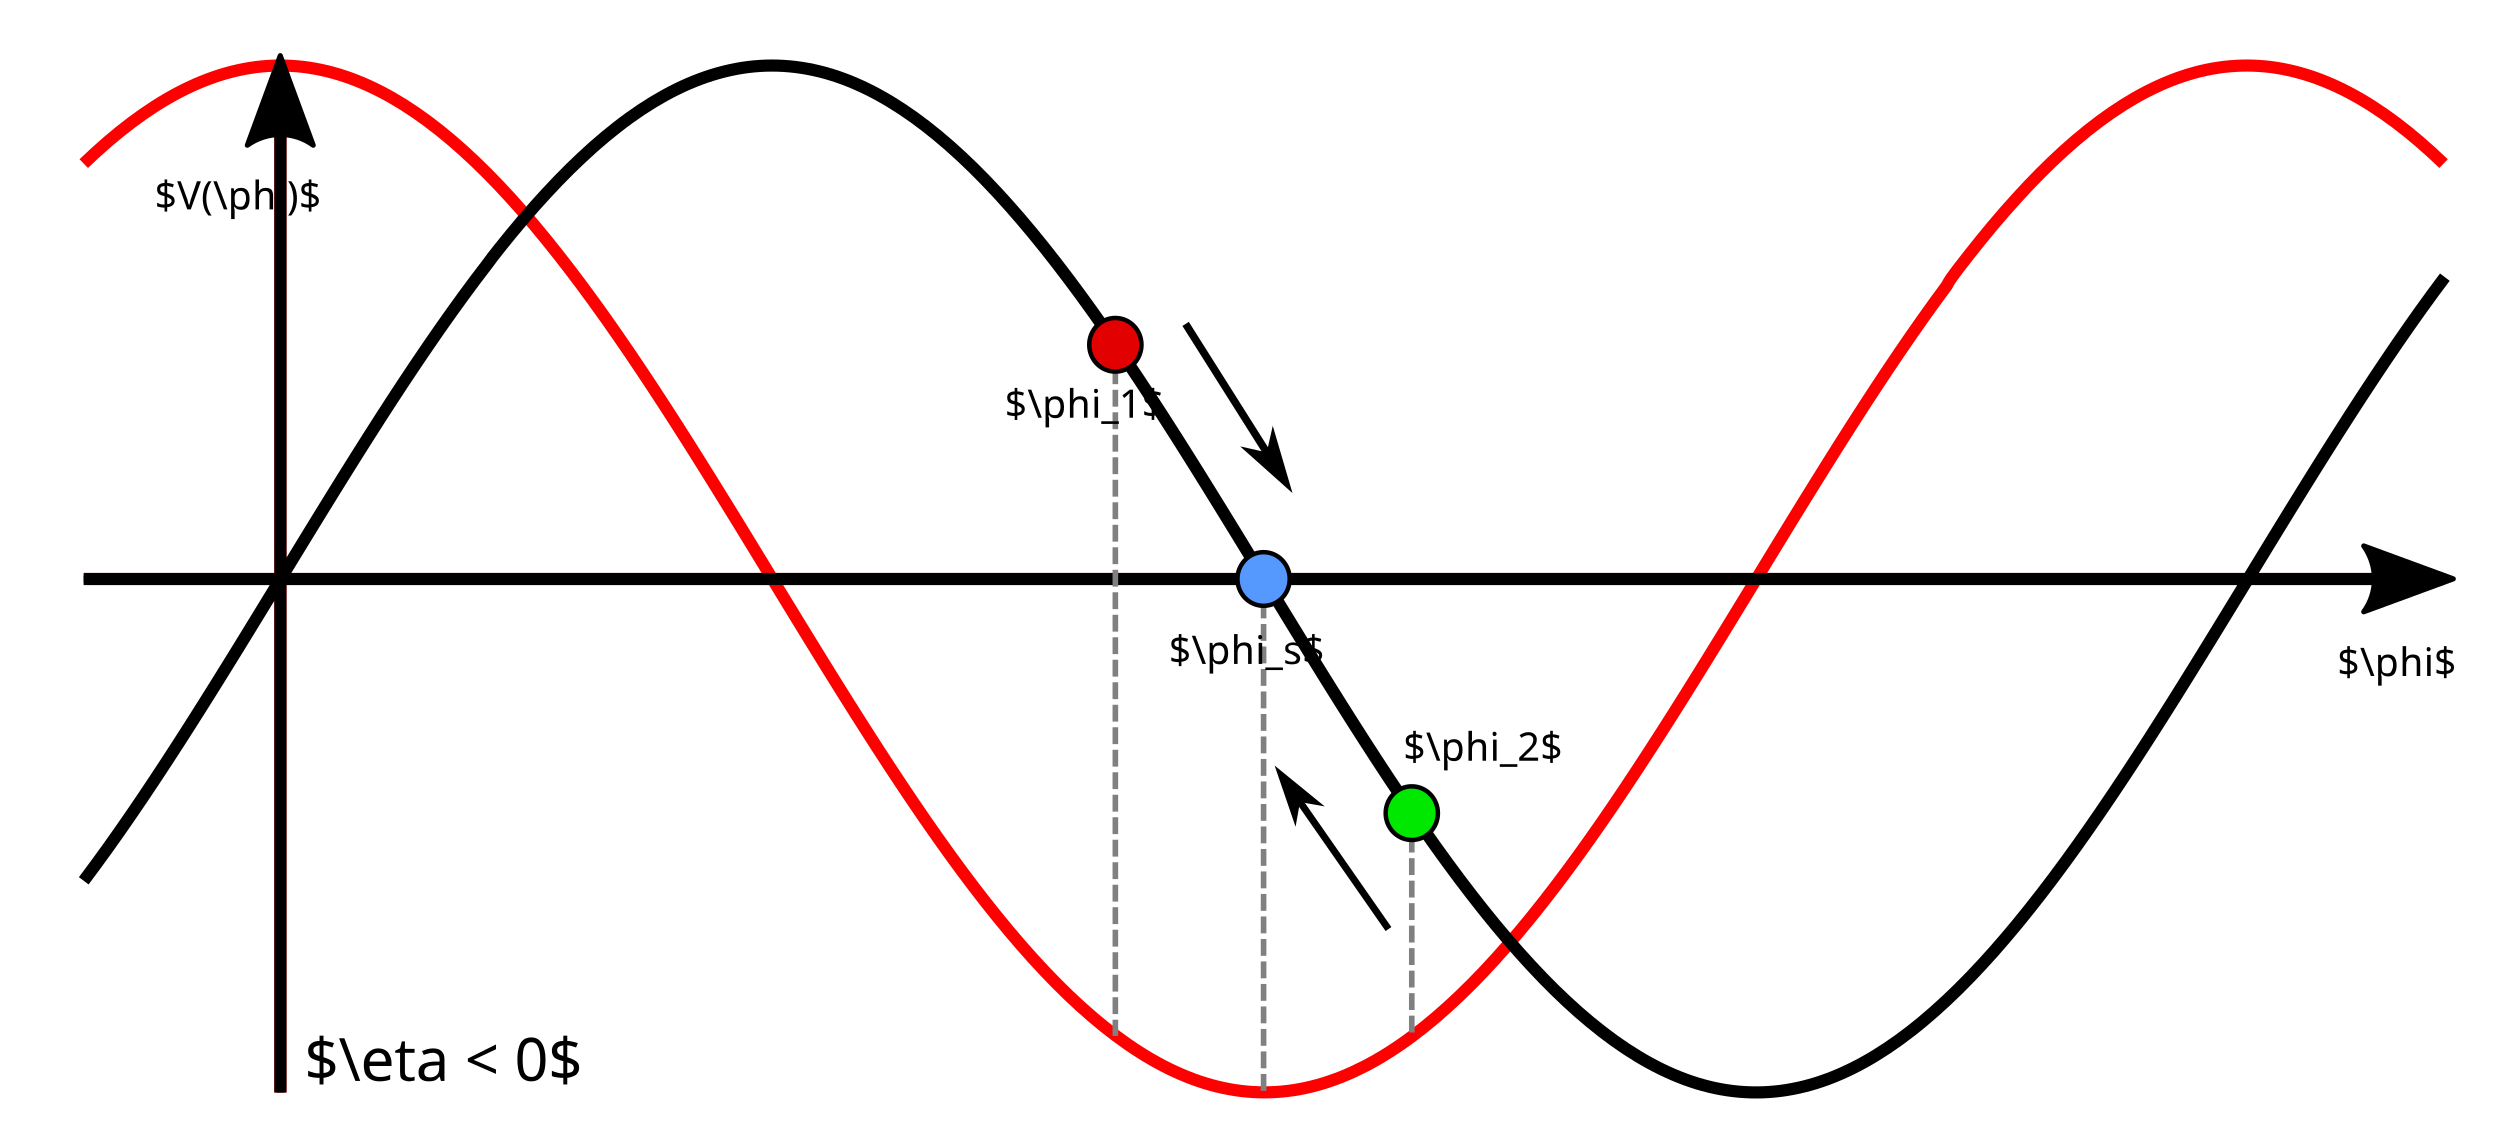
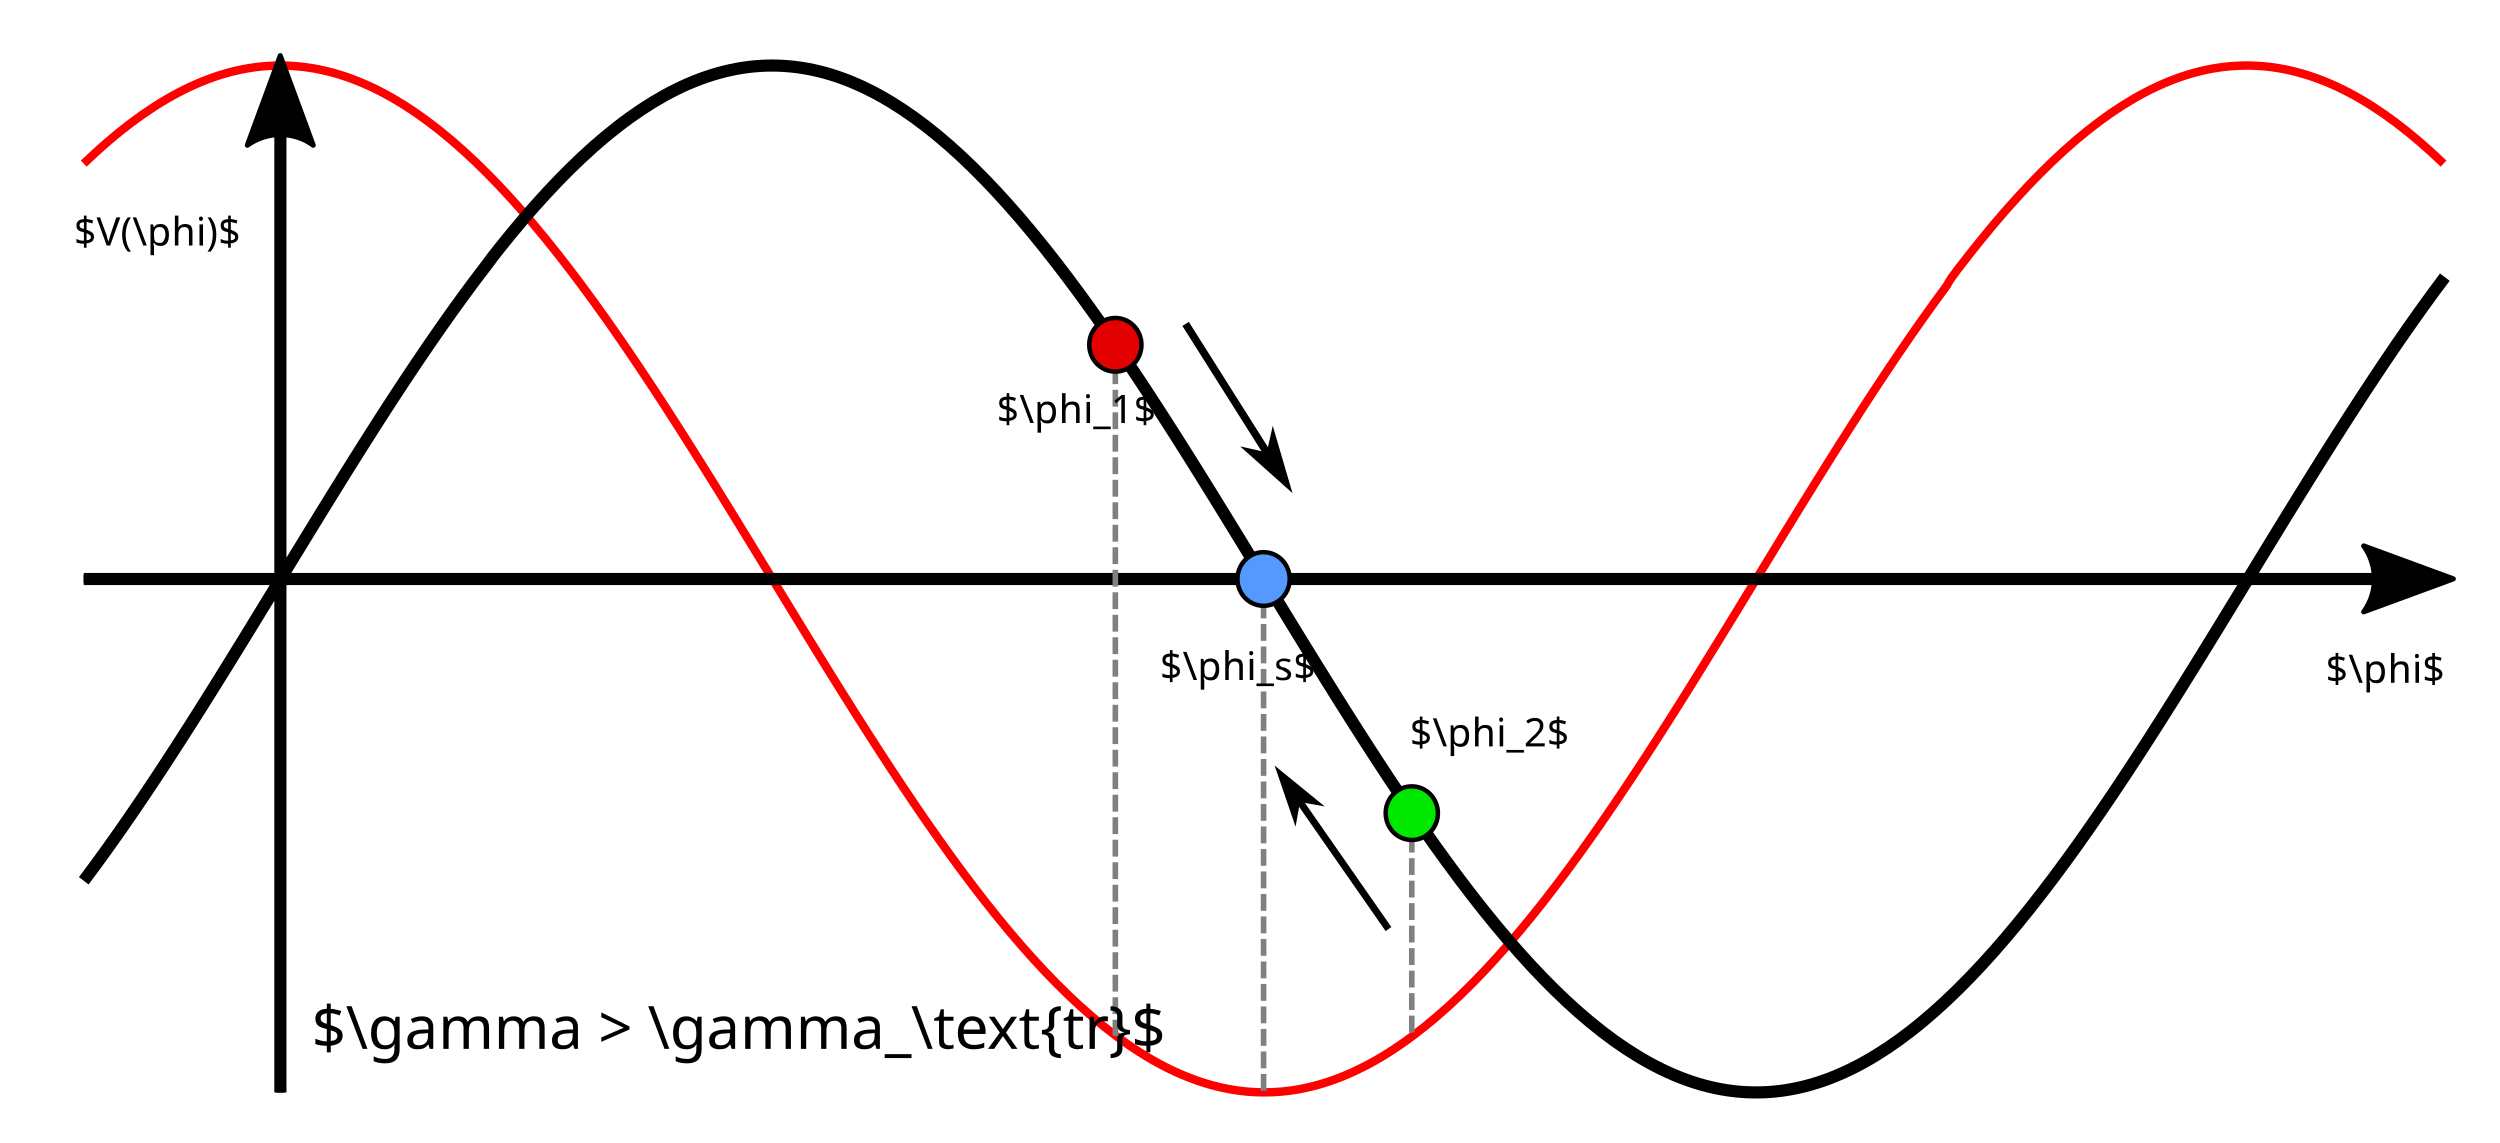
<svg xmlns="http://www.w3.org/2000/svg" id="svg5" version="1.1" viewBox="0 0 88.9 40.64" height="1.6in" width="3.5in">
  <defs id="defs2">
    <marker style="overflow:visible" id="Arrow1Mend" refX="0" refY="0" orient="auto">
      <path transform="matrix(-0.4,0,0,-0.4,-4,0)" style="fill:context-stroke;fill-rule:evenodd;stroke:context-stroke;stroke-width:1pt" d="M 0,0 5,-5 -12.5,0 5,5 Z" id="path4127" />
    </marker>
    <marker style="overflow:visible" id="Arrow2Lend" refX="0" refY="0" orient="auto">
      <path transform="matrix(-1.1,0,0,-1.1,-1.1,0)" d="M 8.719,4.034 -2.207,0.016 8.719,-4.002 c -1.745,2.372 -1.735,5.617 -6e-7,8.035 z" style="fill:context-stroke;fill-rule:evenodd;stroke:context-stroke;stroke-width:0.625;stroke-linejoin:round" id="path4139" />
    </marker>
    <marker style="overflow:visible" id="Arrow1Mend-1" refX="0" refY="0" orient="auto">
      <path transform="matrix(-0.4,0,0,-0.4,-4,0)" style="fill:context-stroke;fill-rule:evenodd;stroke:context-stroke;stroke-width:1pt" d="M 0,0 5,-5 -12.5,0 5,5 Z" id="path4127-8" />
    </marker>
    <marker style="overflow:visible" id="marker1119" refX="0" refY="0" orient="auto">
      <path transform="matrix(-0.4,0,0,-0.4,-4,0)" style="fill:context-stroke;fill-rule:evenodd;stroke:context-stroke;stroke-width:1pt" d="M 0,0 5,-5 -12.5,0 5,5 Z" id="path1117" />
    </marker>
    <marker style="overflow:visible" id="Arrow1Mend-1-6" refX="0" refY="0" orient="auto">
      <path transform="matrix(-0.4,0,0,-0.4,-4,0)" style="fill:context-stroke;fill-rule:evenodd;stroke:context-stroke;stroke-width:1pt" d="M 0,0 5,-5 -12.5,0 5,5 Z" id="path4127-8-7" />
    </marker>
    <marker style="overflow:visible" id="marker53211" refX="0" refY="0" orient="auto">
      <path transform="matrix(-0.4,0,0,-0.4,-4,0)" style="fill:context-stroke;fill-rule:evenodd;stroke:context-stroke;stroke-width:1pt" d="M 0,0 5,-5 -12.5,0 5,5 Z" id="path53209" />
    </marker>
  </defs>
  <g id="layer1" style="display:inline">
-     <path style="fill:none;fill-opacity:1;stroke:#ff0000;stroke-width:0.432;stroke-opacity:1" d="m 2.978,20.589 h 83.909 M 9.971,38.847 V 2.331 M 2.978,5.818 C 3.119,5.682 3.259,5.55 3.4,5.422 3.54,5.293 3.681,5.169 3.821,5.048 3.962,4.927 4.103,4.809 4.243,4.696 4.384,4.582 4.524,4.473 4.665,4.367 4.805,4.261 4.946,4.159 5.086,4.061 5.227,3.963 5.368,3.869 5.508,3.779 5.649,3.689 5.789,3.603 5.93,3.521 6.07,3.439 6.211,3.361 6.351,3.288 6.492,3.214 6.633,3.144 6.773,3.079 6.914,3.014 7.054,2.953 7.195,2.896 7.335,2.839 7.476,2.786 7.616,2.738 7.757,2.689 7.897,2.645 8.038,2.605 8.179,2.565 8.319,2.53 8.46,2.499 8.6,2.467 8.741,2.441 8.881,2.418 9.022,2.395 9.162,2.377 9.303,2.363 9.444,2.35 9.584,2.34 9.725,2.335 9.865,2.33 10.006,2.329 10.146,2.333 c 0.141,0.004 0.281,0.012 0.422,0.024 0.141,0.012 0.281,0.029 0.422,0.05 0.141,0.021 0.281,0.047 0.422,0.076 0.141,0.03 0.281,0.064 0.422,0.102 0.141,0.038 0.281,0.081 0.422,0.128 0.141,0.047 0.281,0.098 0.422,0.154 0.141,0.056 0.281,0.115 0.422,0.179 0.141,0.064 0.281,0.132 0.422,0.204 0.141,0.072 0.281,0.149 0.422,0.229 0.141,0.081 0.281,0.165 0.422,0.254 0.141,0.089 0.281,0.181 0.422,0.278 0.141,0.097 0.281,0.197 0.422,0.302 0.141,0.105 0.281,0.213 0.422,0.325 0.141,0.112 0.281,0.228 0.422,0.348 0.141,0.12 0.281,0.243 0.422,0.37 0.141,0.127 0.281,0.258 0.422,0.392 0.141,0.134 0.281,0.272 0.422,0.414 0.141,0.141 0.281,0.286 0.422,0.434 0.141,0.148 0.281,0.3 0.422,0.454 0.141,0.155 0.281,0.313 0.422,0.474 0.141,0.161 0.281,0.325 0.422,0.493 0.141,0.167 0.281,0.338 0.422,0.511 0.141,0.173 0.281,0.349 0.422,0.528 0.141,0.179 0.281,0.36 0.422,0.544 0.141,0.184 0.281,0.371 0.422,0.56 0.141,0.189 0.281,0.381 0.422,0.575 0.141,0.194 0.281,0.391 0.422,0.589 0.141,0.199 0.281,0.4 0.422,0.603 0.141,0.203 0.281,0.408 0.422,0.615 0.141,0.207 0.281,0.416 0.422,0.627 0.141,0.211 0.281,0.423 0.422,0.637 0.141,0.214 0.281,0.43 0.422,0.647 0.141,0.217 0.281,0.436 0.422,0.656 0.141,0.22 0.281,0.441 0.422,0.664 0.141,0.223 0.281,0.446 0.422,0.671 0.141,0.225 0.281,0.45 0.422,0.677 0.141,0.226 0.281,0.454 0.422,0.681 0.141,0.228 0.281,0.457 0.422,0.685 0.141,0.229 0.281,0.459 0.422,0.689 0.141,0.23 0.281,0.46 0.422,0.691 0.141,0.23 0.281,0.461 0.422,0.692 0.141,0.231 0.281,0.461 0.422,0.692 0.141,0.231 0.281,0.461 0.422,0.691 0.141,0.23 0.281,0.46 0.422,0.689 0.141,0.229 0.281,0.458 0.422,0.686 0.141,0.228 0.281,0.455 0.422,0.682 0.141,0.227 0.281,0.452 0.422,0.677 0.141,0.225 0.281,0.449 0.422,0.671 0.141,0.223 0.281,0.444 0.422,0.664 0.141,0.22 0.281,0.439 0.422,0.656 0.141,0.217 0.281,0.433 0.422,0.648 0.141,0.214 0.281,0.427 0.422,0.638 0.141,0.211 0.281,0.42 0.422,0.628 0.141,0.207 0.281,0.413 0.422,0.616 0.141,0.203 0.281,0.405 0.422,0.604 0.141,0.199 0.281,0.396 0.422,0.591 0.141,0.195 0.281,0.387 0.422,0.577 0.141,0.19 0.281,0.377 0.422,0.561 0.141,0.185 0.281,0.367 0.422,0.546 0.141,0.179 0.281,0.356 0.422,0.529 0.141,0.174 0.281,0.344 0.422,0.512 0.141,0.168 0.281,0.333 0.422,0.494 0.141,0.162 0.281,0.32 0.422,0.475 0.141,0.155 0.281,0.307 0.422,0.456 0.141,0.149 0.281,0.294 0.422,0.436 0.141,0.142 0.281,0.281 0.422,0.415 0.141,0.135 0.281,0.266 0.422,0.394 0.141,0.128 0.281,0.252 0.422,0.372 0.141,0.12 0.281,0.237 0.422,0.35 0.141,0.113 0.281,0.222 0.422,0.327 0.141,0.105 0.281,0.206 0.422,0.304 0.141,0.097 0.281,0.191 0.422,0.28 0.141,0.089 0.281,0.175 0.422,0.256 0.141,0.081 0.281,0.158 0.422,0.231 0.141,0.073 0.281,0.142 0.422,0.206 0.141,0.065 0.281,0.125 0.422,0.181 0.141,0.056 0.281,0.108 0.422,0.156 0.141,0.048 0.281,0.091 0.422,0.13 0.141,0.039 0.281,0.074 0.422,0.104 0.141,0.03 0.281,0.057 0.422,0.079 0.141,0.022 0.281,0.039 0.422,0.052 0.141,0.013 0.281,0.022 0.422,0.026 0.141,0.004 0.281,0.004 0.422,0 0.141,-0.004 0.281,-0.013 0.422,-0.026 0.141,-0.013 0.281,-0.03 0.422,-0.052 0.141,-0.022 0.281,-0.048 0.422,-0.079 0.141,-0.03 0.281,-0.065 0.422,-0.104 0.141,-0.039 0.281,-0.083 0.422,-0.13 0.141,-0.048 0.281,-0.1 0.422,-0.156 0.141,-0.056 0.281,-0.117 0.422,-0.181 0.141,-0.065 0.281,-0.134 0.422,-0.206 0.141,-0.073 0.281,-0.15 0.422,-0.231 0.141,-0.081 0.281,-0.167 0.422,-0.256 0.141,-0.089 0.281,-0.183 0.422,-0.28 0.141,-0.097 0.281,-0.199 0.422,-0.304 0.141,-0.105 0.281,-0.214 0.422,-0.327 0.141,-0.113 0.281,-0.23 0.422,-0.35 0.141,-0.12 0.281,-0.244 0.422,-0.372 0.141,-0.128 0.281,-0.259 0.422,-0.394 0.141,-0.135 0.281,-0.273 0.422,-0.415 0.141,-0.142 0.281,-0.287 0.422,-0.436 0.141,-0.149 0.281,-0.301 0.422,-0.456 0.141,-0.155 0.281,-0.314 0.422,-0.475 0.141,-0.162 0.281,-0.326 0.422,-0.494 0.141,-0.168 0.281,-0.339 0.422,-0.512 0.141,-0.174 0.281,-0.35 0.422,-0.529 0.141,-0.179 0.281,-0.361 0.422,-0.546 0.141,-0.185 0.281,-0.372 0.422,-0.562 0.141,-0.19 0.281,-0.382 0.422,-0.576 0.141,-0.195 0.281,-0.391 0.422,-0.591 0.141,-0.199 0.281,-0.4 0.422,-0.604 0.141,-0.203 0.281,-0.409 0.422,-0.616 0.141,-0.207 0.281,-0.417 0.422,-0.628 0.141,-0.211 0.281,-0.424 0.422,-0.638 0.141,-0.214 0.281,-0.43 0.422,-0.648 0.141,-0.217 0.281,-0.436 0.422,-0.656 0.141,-0.22 0.281,-0.442 0.422,-0.664 0.141,-0.223 0.281,-0.446 0.422,-0.671 0.141,-0.225 0.281,-0.45 0.422,-0.677 0.141,-0.227 0.281,-0.454 0.422,-0.682 0.141,-0.228 0.281,-0.457 0.422,-0.686 0.141,-0.229 0.281,-0.459 0.422,-0.689 0.141,-0.23 0.281,-0.46 0.422,-0.691 0.141,-0.23 0.281,-0.461 0.422,-0.692 0.141,-0.231 0.281,-0.461 0.422,-0.692 0.141,-0.23 0.281,-0.461 0.422,-0.691 0.141,-0.23 0.281,-0.459 0.422,-0.689 0.141,-0.229 0.281,-0.458 0.422,-0.685 0.141,-0.228 0.281,-0.455 0.422,-0.681 0.141,-0.226 0.281,-0.452 0.422,-0.677 0.141,-0.225 0.281,-0.448 0.422,-0.671 0.141,-0.222 0.281,-0.444 0.422,-0.664 0.141,-0.22 0.281,-0.439 0.422,-0.656 0.141,-0.217 0.281,-0.433 0.422,-0.647 0.141,-0.214 0.281,-0.427 0.422,-0.637 0.141,-0.211 0.281,-0.42 0.422,-0.627 0.141,-0.207 0.281,-0.412 0.422,-0.615 0.141,-0.203 0.281,-0.404 0.422,-0.603 0.141,-0.199 0.281,-0.395 0.422,-0.589 0.141,-0.194 0.281,-0.386 0.422,-0.575 C 69.318,9.973 69.459,9.786 69.599,9.602 69.74,9.418 69.88,9.236 70.021,9.058 70.162,8.879 70.302,8.703 70.443,8.53 70.583,8.356 70.724,8.186 70.864,8.019 71.005,7.852 71.145,7.687 71.286,7.526 71.427,7.365 71.567,7.207 71.708,7.053 71.848,6.898 71.989,6.746 72.129,6.598 72.27,6.45 72.41,6.305 72.551,6.164 72.692,6.022 72.832,5.885 72.973,5.75 73.113,5.616 73.254,5.485 73.394,5.358 73.535,5.231 73.675,5.107 73.816,4.987 73.957,4.868 74.097,4.752 74.238,4.639 74.378,4.527 74.519,4.419 74.659,4.314 74.8,4.21 74.94,4.109 75.081,4.012 75.222,3.916 75.362,3.823 75.503,3.734 75.643,3.646 75.784,3.561 75.924,3.48 76.065,3.4 76.205,3.323 76.346,3.251 76.487,3.179 76.627,3.111 76.768,3.047 76.908,2.983 77.049,2.923 77.189,2.868 77.33,2.812 77.47,2.761 77.611,2.714 77.751,2.667 77.892,2.624 78.032,2.586 78.173,2.547 78.314,2.513 78.454,2.483 78.595,2.454 78.735,2.428 78.876,2.407 79.016,2.386 79.157,2.369 79.297,2.357 79.438,2.345 79.579,2.337 79.719,2.333 c 0.141,-0.004 0.281,-0.003 0.422,0.002 0.141,0.005 0.281,0.015 0.422,0.028 0.141,0.014 0.281,0.032 0.422,0.055 0.141,0.023 0.281,0.049 0.422,0.081 0.141,0.031 0.281,0.067 0.422,0.107 0.141,0.04 0.281,0.084 0.422,0.132 0.141,0.048 0.281,0.101 0.422,0.158 0.141,0.057 0.281,0.118 0.422,0.183 0.141,0.065 0.281,0.135 0.422,0.209 0.141,0.074 0.281,0.151 0.422,0.233 0.141,0.082 0.281,0.168 0.422,0.258 0.141,0.09 0.281,0.184 0.422,0.282 0.141,0.098 0.281,0.2 0.422,0.306 0.141,0.106 0.281,0.216 0.422,0.329 0.141,0.114 0.281,0.231 0.422,0.352 0.141,0.121 0.281,0.246 0.422,0.374 0.141,0.128 0.281,0.26 0.422,0.396" title="cos(x)" id="path4296" />
+     <path style="fill:none;fill-opacity:1;stroke:#ff0000;stroke-width:0.3;stroke-opacity:1;stroke-miterlimit:4;stroke-dasharray:none" d="m 2.978,20.589 h 83.909 M 9.971,38.847 V 2.331 M 2.978,5.818 C 3.119,5.682 3.259,5.55 3.4,5.422 3.54,5.293 3.681,5.169 3.821,5.048 3.962,4.927 4.103,4.809 4.243,4.696 4.384,4.582 4.524,4.473 4.665,4.367 4.805,4.261 4.946,4.159 5.086,4.061 5.227,3.963 5.368,3.869 5.508,3.779 5.649,3.689 5.789,3.603 5.93,3.521 6.07,3.439 6.211,3.361 6.351,3.288 6.492,3.214 6.633,3.144 6.773,3.079 6.914,3.014 7.054,2.953 7.195,2.896 7.335,2.839 7.476,2.786 7.616,2.738 7.757,2.689 7.897,2.645 8.038,2.605 8.179,2.565 8.319,2.53 8.46,2.499 8.6,2.467 8.741,2.441 8.881,2.418 9.022,2.395 9.162,2.377 9.303,2.363 9.444,2.35 9.584,2.34 9.725,2.335 9.865,2.33 10.006,2.329 10.146,2.333 c 0.141,0.004 0.281,0.012 0.422,0.024 0.141,0.012 0.281,0.029 0.422,0.05 0.141,0.021 0.281,0.047 0.422,0.076 0.141,0.03 0.281,0.064 0.422,0.102 0.141,0.038 0.281,0.081 0.422,0.128 0.141,0.047 0.281,0.098 0.422,0.154 0.141,0.056 0.281,0.115 0.422,0.179 0.141,0.064 0.281,0.132 0.422,0.204 0.141,0.072 0.281,0.149 0.422,0.229 0.141,0.081 0.281,0.165 0.422,0.254 0.141,0.089 0.281,0.181 0.422,0.278 0.141,0.097 0.281,0.197 0.422,0.302 0.141,0.105 0.281,0.213 0.422,0.325 0.141,0.112 0.281,0.228 0.422,0.348 0.141,0.12 0.281,0.243 0.422,0.37 0.141,0.127 0.281,0.258 0.422,0.392 0.141,0.134 0.281,0.272 0.422,0.414 0.141,0.141 0.281,0.286 0.422,0.434 0.141,0.148 0.281,0.3 0.422,0.454 0.141,0.155 0.281,0.313 0.422,0.474 0.141,0.161 0.281,0.325 0.422,0.493 0.141,0.167 0.281,0.338 0.422,0.511 0.141,0.173 0.281,0.349 0.422,0.528 0.141,0.179 0.281,0.36 0.422,0.544 0.141,0.184 0.281,0.371 0.422,0.56 0.141,0.189 0.281,0.381 0.422,0.575 0.141,0.194 0.281,0.391 0.422,0.589 0.141,0.199 0.281,0.4 0.422,0.603 0.141,0.203 0.281,0.408 0.422,0.615 0.141,0.207 0.281,0.416 0.422,0.627 0.141,0.211 0.281,0.423 0.422,0.637 0.141,0.214 0.281,0.43 0.422,0.647 0.141,0.217 0.281,0.436 0.422,0.656 0.141,0.22 0.281,0.441 0.422,0.664 0.141,0.223 0.281,0.446 0.422,0.671 0.141,0.225 0.281,0.45 0.422,0.677 0.141,0.226 0.281,0.454 0.422,0.681 0.141,0.228 0.281,0.457 0.422,0.685 0.141,0.229 0.281,0.459 0.422,0.689 0.141,0.23 0.281,0.46 0.422,0.691 0.141,0.23 0.281,0.461 0.422,0.692 0.141,0.231 0.281,0.461 0.422,0.692 0.141,0.231 0.281,0.461 0.422,0.691 0.141,0.23 0.281,0.46 0.422,0.689 0.141,0.229 0.281,0.458 0.422,0.686 0.141,0.228 0.281,0.455 0.422,0.682 0.141,0.227 0.281,0.452 0.422,0.677 0.141,0.225 0.281,0.449 0.422,0.671 0.141,0.223 0.281,0.444 0.422,0.664 0.141,0.22 0.281,0.439 0.422,0.656 0.141,0.217 0.281,0.433 0.422,0.648 0.141,0.214 0.281,0.427 0.422,0.638 0.141,0.211 0.281,0.42 0.422,0.628 0.141,0.207 0.281,0.413 0.422,0.616 0.141,0.203 0.281,0.405 0.422,0.604 0.141,0.199 0.281,0.396 0.422,0.591 0.141,0.195 0.281,0.387 0.422,0.577 0.141,0.19 0.281,0.377 0.422,0.561 0.141,0.185 0.281,0.367 0.422,0.546 0.141,0.179 0.281,0.356 0.422,0.529 0.141,0.174 0.281,0.344 0.422,0.512 0.141,0.168 0.281,0.333 0.422,0.494 0.141,0.162 0.281,0.32 0.422,0.475 0.141,0.155 0.281,0.307 0.422,0.456 0.141,0.149 0.281,0.294 0.422,0.436 0.141,0.142 0.281,0.281 0.422,0.415 0.141,0.135 0.281,0.266 0.422,0.394 0.141,0.128 0.281,0.252 0.422,0.372 0.141,0.12 0.281,0.237 0.422,0.35 0.141,0.113 0.281,0.222 0.422,0.327 0.141,0.105 0.281,0.206 0.422,0.304 0.141,0.097 0.281,0.191 0.422,0.28 0.141,0.089 0.281,0.175 0.422,0.256 0.141,0.081 0.281,0.158 0.422,0.231 0.141,0.073 0.281,0.142 0.422,0.206 0.141,0.065 0.281,0.125 0.422,0.181 0.141,0.056 0.281,0.108 0.422,0.156 0.141,0.048 0.281,0.091 0.422,0.13 0.141,0.039 0.281,0.074 0.422,0.104 0.141,0.03 0.281,0.057 0.422,0.079 0.141,0.022 0.281,0.039 0.422,0.052 0.141,0.013 0.281,0.022 0.422,0.026 0.141,0.004 0.281,0.004 0.422,0 0.141,-0.004 0.281,-0.013 0.422,-0.026 0.141,-0.013 0.281,-0.03 0.422,-0.052 0.141,-0.022 0.281,-0.048 0.422,-0.079 0.141,-0.03 0.281,-0.065 0.422,-0.104 0.141,-0.039 0.281,-0.083 0.422,-0.13 0.141,-0.048 0.281,-0.1 0.422,-0.156 0.141,-0.056 0.281,-0.117 0.422,-0.181 0.141,-0.065 0.281,-0.134 0.422,-0.206 0.141,-0.073 0.281,-0.15 0.422,-0.231 0.141,-0.081 0.281,-0.167 0.422,-0.256 0.141,-0.089 0.281,-0.183 0.422,-0.28 0.141,-0.097 0.281,-0.199 0.422,-0.304 0.141,-0.105 0.281,-0.214 0.422,-0.327 0.141,-0.113 0.281,-0.23 0.422,-0.35 0.141,-0.12 0.281,-0.244 0.422,-0.372 0.141,-0.128 0.281,-0.259 0.422,-0.394 0.141,-0.135 0.281,-0.273 0.422,-0.415 0.141,-0.142 0.281,-0.287 0.422,-0.436 0.141,-0.149 0.281,-0.301 0.422,-0.456 0.141,-0.155 0.281,-0.314 0.422,-0.475 0.141,-0.162 0.281,-0.326 0.422,-0.494 0.141,-0.168 0.281,-0.339 0.422,-0.512 0.141,-0.174 0.281,-0.35 0.422,-0.529 0.141,-0.179 0.281,-0.361 0.422,-0.546 0.141,-0.185 0.281,-0.372 0.422,-0.562 0.141,-0.19 0.281,-0.382 0.422,-0.576 0.141,-0.195 0.281,-0.391 0.422,-0.591 0.141,-0.199 0.281,-0.4 0.422,-0.604 0.141,-0.203 0.281,-0.409 0.422,-0.616 0.141,-0.207 0.281,-0.417 0.422,-0.628 0.141,-0.211 0.281,-0.424 0.422,-0.638 0.141,-0.214 0.281,-0.43 0.422,-0.648 0.141,-0.217 0.281,-0.436 0.422,-0.656 0.141,-0.22 0.281,-0.442 0.422,-0.664 0.141,-0.223 0.281,-0.446 0.422,-0.671 0.141,-0.225 0.281,-0.45 0.422,-0.677 0.141,-0.227 0.281,-0.454 0.422,-0.682 0.141,-0.228 0.281,-0.457 0.422,-0.686 0.141,-0.229 0.281,-0.459 0.422,-0.689 0.141,-0.23 0.281,-0.46 0.422,-0.691 0.141,-0.23 0.281,-0.461 0.422,-0.692 0.141,-0.231 0.281,-0.461 0.422,-0.692 0.141,-0.23 0.281,-0.461 0.422,-0.691 0.141,-0.23 0.281,-0.459 0.422,-0.689 0.141,-0.229 0.281,-0.458 0.422,-0.685 0.141,-0.228 0.281,-0.455 0.422,-0.681 0.141,-0.226 0.281,-0.452 0.422,-0.677 0.141,-0.225 0.281,-0.448 0.422,-0.671 0.141,-0.222 0.281,-0.444 0.422,-0.664 0.141,-0.22 0.281,-0.439 0.422,-0.656 0.141,-0.217 0.281,-0.433 0.422,-0.647 0.141,-0.214 0.281,-0.427 0.422,-0.637 0.141,-0.211 0.281,-0.42 0.422,-0.627 0.141,-0.207 0.281,-0.412 0.422,-0.615 0.141,-0.203 0.281,-0.404 0.422,-0.603 0.141,-0.199 0.281,-0.395 0.422,-0.589 0.141,-0.194 0.281,-0.386 0.422,-0.575 C 69.318,9.973 69.459,9.786 69.599,9.602 69.74,9.418 69.88,9.236 70.021,9.058 70.162,8.879 70.302,8.703 70.443,8.53 70.583,8.356 70.724,8.186 70.864,8.019 71.005,7.852 71.145,7.687 71.286,7.526 71.427,7.365 71.567,7.207 71.708,7.053 71.848,6.898 71.989,6.746 72.129,6.598 72.27,6.45 72.41,6.305 72.551,6.164 72.692,6.022 72.832,5.885 72.973,5.75 73.113,5.616 73.254,5.485 73.394,5.358 73.535,5.231 73.675,5.107 73.816,4.987 73.957,4.868 74.097,4.752 74.238,4.639 74.378,4.527 74.519,4.419 74.659,4.314 74.8,4.21 74.94,4.109 75.081,4.012 75.222,3.916 75.362,3.823 75.503,3.734 75.643,3.646 75.784,3.561 75.924,3.48 76.065,3.4 76.205,3.323 76.346,3.251 76.487,3.179 76.627,3.111 76.768,3.047 76.908,2.983 77.049,2.923 77.189,2.868 77.33,2.812 77.47,2.761 77.611,2.714 77.751,2.667 77.892,2.624 78.032,2.586 78.173,2.547 78.314,2.513 78.454,2.483 78.595,2.454 78.735,2.428 78.876,2.407 79.016,2.386 79.157,2.369 79.297,2.357 79.438,2.345 79.579,2.337 79.719,2.333 c 0.141,-0.004 0.281,-0.003 0.422,0.002 0.141,0.005 0.281,0.015 0.422,0.028 0.141,0.014 0.281,0.032 0.422,0.055 0.141,0.023 0.281,0.049 0.422,0.081 0.141,0.031 0.281,0.067 0.422,0.107 0.141,0.04 0.281,0.084 0.422,0.132 0.141,0.048 0.281,0.101 0.422,0.158 0.141,0.057 0.281,0.118 0.422,0.183 0.141,0.065 0.281,0.135 0.422,0.209 0.141,0.074 0.281,0.151 0.422,0.233 0.141,0.082 0.281,0.168 0.422,0.258 0.141,0.09 0.281,0.184 0.422,0.282 0.141,0.098 0.281,0.2 0.422,0.306 0.141,0.106 0.281,0.216 0.422,0.329 0.141,0.114 0.281,0.231 0.422,0.352 0.141,0.121 0.281,0.246 0.422,0.374 0.141,0.128 0.281,0.26 0.422,0.396" title="cos(x)" id="path4296" />
  </g>
  <g id="layer2">
    <path style="display:inline;fill:none;fill-opacity:0.443;stroke:#000000;stroke-width:0.432;stroke-opacity:1" d="m 2.978,20.589 h 83.909 M 9.971,38.847 V 2.331 M 2.978,31.321 c 0.141,-0.186 0.281,-0.376 0.422,-0.567 0.141,-0.192 0.281,-0.386 0.422,-0.582 0.141,-0.196 0.281,-0.395 0.422,-0.596 0.141,-0.201 0.281,-0.404 0.422,-0.609 0.141,-0.205 0.281,-0.412 0.422,-0.621 0.141,-0.209 0.281,-0.419 0.422,-0.632 0.141,-0.212 0.281,-0.426 0.422,-0.642 0.141,-0.215 0.281,-0.433 0.422,-0.651 0.141,-0.219 0.281,-0.439 0.422,-0.66 0.141,-0.221 0.281,-0.444 0.422,-0.667 0.141,-0.223 0.281,-0.448 0.422,-0.673 0.141,-0.226 0.281,-0.452 0.422,-0.679 0.141,-0.227 0.281,-0.455 0.422,-0.683 0.141,-0.229 0.281,-0.458 0.422,-0.687 0.141,-0.23 0.281,-0.459 0.422,-0.69 0.141,-0.23 0.281,-0.461 0.422,-0.691 0.141,-0.231 0.281,-0.461 0.422,-0.692 0.141,-0.231 0.281,-0.461 0.422,-0.691 0.141,-0.23 0.281,-0.46 0.422,-0.69 0.141,-0.23 0.281,-0.459 0.422,-0.688 0.141,-0.229 0.281,-0.457 0.422,-0.684 0.141,-0.227 0.281,-0.454 0.422,-0.68 0.141,-0.226 0.281,-0.451 0.422,-0.674 0.141,-0.224 0.281,-0.447 0.422,-0.668 0.141,-0.222 0.281,-0.442 0.422,-0.661 0.141,-0.219 0.281,-0.437 0.422,-0.653 0.141,-0.216 0.281,-0.431 0.422,-0.643 0.141,-0.213 0.281,-0.424 0.422,-0.633 0.141,-0.209 0.281,-0.417 0.422,-0.622 0.141,-0.205 0.281,-0.409 0.422,-0.611 0.141,-0.202 0.281,-0.401 0.422,-0.598 0.141,-0.197 0.281,-0.392 0.422,-0.584 0.141,-0.192 0.281,-0.382 0.422,-0.57 0.141,-0.187 0.281,-0.372 0.422,-0.554 C 17.455,9.214 17.596,9.034 17.736,8.858 17.877,8.681 18.017,8.507 18.158,8.336 18.298,8.165 18.439,7.997 18.579,7.832 18.72,7.667 18.86,7.505 19.001,7.346 19.142,7.188 19.282,7.032 19.423,6.88 19.563,6.728 19.704,6.578 19.844,6.433 19.985,6.287 20.125,6.145 20.266,6.006 20.407,5.867 20.547,5.732 20.688,5.601 20.828,5.469 20.969,5.341 21.109,5.216 21.25,5.092 21.39,4.971 21.531,4.854 21.672,4.737 21.812,4.624 21.953,4.515 22.093,4.405 22.234,4.3 22.374,4.198 22.515,4.097 22.655,3.999 22.796,3.905 22.936,3.812 23.077,3.722 23.218,3.636 23.358,3.551 23.499,3.469 23.639,3.392 23.78,3.314 23.92,3.241 24.061,3.172 24.201,3.102 24.342,3.037 24.483,2.977 c 0.141,-0.061 0.281,-0.117 0.422,-0.17 0.141,-0.052 0.281,-0.1 0.422,-0.144 0.141,-0.044 0.281,-0.083 0.422,-0.118 0.141,-0.035 0.281,-0.066 0.422,-0.093 0.141,-0.027 0.281,-0.049 0.422,-0.067 0.141,-0.018 0.281,-0.031 0.422,-0.04 0.141,-0.009 0.281,-0.014 0.422,-0.014 0.141,-3.6e-4 0.281,0.004 0.422,0.012 0.141,0.008 0.281,0.021 0.422,0.038 0.141,0.017 0.281,0.039 0.422,0.064 0.141,0.026 0.281,0.056 0.422,0.09 0.141,0.034 0.281,0.073 0.422,0.116 0.141,0.043 0.281,0.09 0.422,0.142 0.141,0.052 0.281,0.107 0.422,0.168 0.141,0.06 0.281,0.124 0.422,0.193 0.141,0.068 0.281,0.141 0.422,0.218 0.141,0.077 0.281,0.158 0.422,0.243 0.141,0.085 0.281,0.174 0.422,0.267 0.141,0.093 0.281,0.19 0.422,0.291 0.141,0.101 0.281,0.206 0.422,0.315 0.141,0.109 0.281,0.221 0.422,0.338 0.141,0.116 0.281,0.236 0.422,0.36 0.141,0.124 0.281,0.251 0.422,0.382 0.141,0.131 0.281,0.266 0.422,0.404 0.141,0.138 0.281,0.28 0.422,0.425 0.141,0.145 0.281,0.294 0.422,0.445 0.141,0.152 0.281,0.307 0.422,0.465 0.141,0.158 0.281,0.32 0.422,0.484 0.141,0.164 0.281,0.332 0.422,0.502 0.141,0.17 0.281,0.344 0.422,0.52 0.141,0.176 0.281,0.355 0.422,0.537 0.141,0.182 0.281,0.366 0.422,0.553 0.141,0.187 0.281,0.376 0.422,0.568 0.141,0.192 0.281,0.386 0.422,0.583 0.141,0.197 0.281,0.396 0.422,0.597 0.141,0.201 0.281,0.404 0.422,0.61 0.141,0.205 0.281,0.412 0.422,0.621 0.141,0.209 0.281,0.42 0.422,0.633 0.141,0.212 0.281,0.427 0.422,0.643 0.141,0.216 0.281,0.433 0.422,0.652 0.141,0.219 0.281,0.439 0.422,0.66 0.141,0.221 0.281,0.444 0.422,0.668 0.141,0.224 0.281,0.448 0.422,0.674 0.141,0.226 0.281,0.452 0.422,0.679 0.141,0.227 0.281,0.455 0.422,0.684 0.141,0.229 0.281,0.458 0.422,0.687 0.141,0.23 0.281,0.46 0.422,0.69 0.141,0.23 0.281,0.461 0.422,0.691 0.141,0.231 0.281,0.461 0.422,0.692 0.141,0.231 0.281,0.461 0.422,0.691 0.141,0.23 0.281,0.46 0.422,0.69 0.141,0.23 0.281,0.459 0.422,0.687 0.141,0.229 0.281,0.457 0.422,0.684 0.141,0.227 0.281,0.454 0.422,0.679 0.141,0.226 0.281,0.45 0.422,0.674 0.141,0.224 0.281,0.446 0.422,0.667 0.141,0.221 0.281,0.442 0.422,0.66 0.141,0.219 0.281,0.436 0.422,0.652 0.141,0.216 0.281,0.43 0.422,0.643 0.141,0.213 0.281,0.423 0.422,0.632 0.141,0.209 0.281,0.416 0.422,0.622 0.141,0.205 0.281,0.408 0.422,0.61 0.141,0.201 0.281,0.4 0.422,0.597 0.141,0.197 0.281,0.391 0.422,0.583 0.141,0.192 0.281,0.382 0.422,0.569 0.141,0.187 0.281,0.371 0.422,0.553 0.141,0.182 0.281,0.361 0.422,0.537 0.141,0.176 0.281,0.35 0.422,0.52 0.141,0.17 0.281,0.338 0.422,0.502 0.141,0.165 0.281,0.326 0.422,0.484 0.141,0.158 0.281,0.313 0.422,0.465 0.141,0.152 0.281,0.3 0.422,0.445 0.141,0.145 0.281,0.287 0.422,0.425 0.141,0.138 0.281,0.273 0.422,0.404 0.141,0.131 0.281,0.259 0.422,0.382 0.141,0.124 0.281,0.244 0.422,0.36 0.141,0.116 0.281,0.229 0.422,0.338 0.141,0.109 0.281,0.213 0.422,0.315 0.141,0.101 0.281,0.198 0.422,0.291 0.141,0.093 0.281,0.182 0.422,0.267 0.141,0.085 0.281,0.166 0.422,0.243 0.141,0.077 0.281,0.149 0.422,0.218 0.141,0.068 0.281,0.133 0.422,0.193 0.141,0.06 0.281,0.116 0.422,0.168 0.141,0.052 0.281,0.099 0.422,0.142 0.141,0.043 0.281,0.082 0.422,0.116 0.141,0.034 0.281,0.065 0.422,0.09 0.141,0.026 0.281,0.047 0.422,0.064 0.141,0.017 0.281,0.03 0.422,0.038 0.141,0.008 0.281,0.012 0.422,0.012 0.141,-4e-4 0.281,-0.005 0.422,-0.014 0.141,-0.009 0.281,-0.023 0.422,-0.04 0.141,-0.018 0.281,-0.04 0.422,-0.067 0.141,-0.026 0.281,-0.057 0.422,-0.092 0.141,-0.035 0.281,-0.075 0.422,-0.118 0.141,-0.044 0.281,-0.092 0.422,-0.144 0.141,-0.052 0.281,-0.109 0.422,-0.17 0.141,-0.061 0.281,-0.126 0.422,-0.195 0.141,-0.069 0.281,-0.142 0.422,-0.22 0.141,-0.077 0.281,-0.159 0.422,-0.245 0.141,-0.086 0.281,-0.175 0.422,-0.269 0.141,-0.094 0.281,-0.191 0.422,-0.293 0.141,-0.102 0.281,-0.207 0.422,-0.317 0.141,-0.109 0.281,-0.223 0.422,-0.34 0.141,-0.117 0.281,-0.238 0.422,-0.362 0.141,-0.124 0.281,-0.253 0.422,-0.384 0.141,-0.132 0.281,-0.267 0.422,-0.406 0.141,-0.139 0.281,-0.281 0.422,-0.427 0.141,-0.146 0.281,-0.295 0.422,-0.447 0.141,-0.152 0.281,-0.308 0.422,-0.467 0.141,-0.159 0.281,-0.321 0.422,-0.486 0.141,-0.165 0.281,-0.333 0.422,-0.504 0.141,-0.171 0.281,-0.345 0.422,-0.522 0.141,-0.177 0.281,-0.356 0.422,-0.538 0.141,-0.182 0.281,-0.367 0.422,-0.554 0.141,-0.187 0.281,-0.377 0.422,-0.57 0.141,-0.192 0.281,-0.387 0.422,-0.584 0.141,-0.197 0.281,-0.396 0.422,-0.598 0.141,-0.202 0.281,-0.405 0.422,-0.611 0.141,-0.205 0.281,-0.413 0.422,-0.622 0.141,-0.209 0.281,-0.42 0.422,-0.633 0.141,-0.213 0.281,-0.427 0.422,-0.643 0.141,-0.216 0.281,-0.434 0.422,-0.653 0.141,-0.219 0.281,-0.439 0.422,-0.661 0.141,-0.222 0.281,-0.444 0.422,-0.668 0.141,-0.224 0.281,-0.449 0.422,-0.674 0.141,-0.226 0.281,-0.452 0.422,-0.68 0.141,-0.227 0.281,-0.455 0.422,-0.684 0.141,-0.229 0.281,-0.458 0.422,-0.688 0.141,-0.23 0.281,-0.46 0.422,-0.69 0.141,-0.23 0.281,-0.461 0.422,-0.691 0.141,-0.231 0.281,-0.461 0.422,-0.692 0.141,-0.231 0.281,-0.461 0.422,-0.691 0.141,-0.23 0.281,-0.46 0.422,-0.69 0.141,-0.23 0.281,-0.459 0.422,-0.687 0.141,-0.229 0.281,-0.456 0.422,-0.683 0.141,-0.227 0.281,-0.454 0.422,-0.679 0.141,-0.225 0.281,-0.45 0.422,-0.673 0.141,-0.224 0.281,-0.446 0.422,-0.667 0.141,-0.221 0.281,-0.441 0.422,-0.659 0.141,-0.218 0.281,-0.436 0.422,-0.651 0.141,-0.215 0.281,-0.43 0.422,-0.642 0.141,-0.212 0.281,-0.423 0.422,-0.632 0.141,-0.209 0.281,-0.416 0.422,-0.621 0.141,-0.205 0.281,-0.408 0.422,-0.609 0.141,-0.201 0.281,-0.399 0.422,-0.596 0.141,-0.196 0.281,-0.39 0.422,-0.582 0.141,-0.192 0.281,-0.381 0.422,-0.567" title="sin(x)" id="path4073" />
    <path style="fill:none;stroke:#000000;stroke-width:0.265px;stroke-linecap:butt;stroke-linejoin:miter;stroke-opacity:1;marker-end:url(#Arrow2Lend)" d="M 9.971,38.847 V 2.331" id="path4552" />
    <path style="fill:none;stroke:#000000;stroke-width:0.265px;stroke-linecap:butt;stroke-linejoin:miter;stroke-opacity:1;marker-end:url(#Arrow2Lend)" d="m 2.978,20.589 h 83.909" id="path4554" />
    <path style="fill:#000000;fill-opacity:1;stroke:#000000;stroke-width:0.27;stroke-linecap:butt;stroke-linejoin:miter;stroke-miterlimit:4;stroke-dasharray:none;stroke-opacity:1;marker-end:url(#Arrow1Mend-1-6)" d="m 42.16,11.518 3.517,5.568" id="path24441-7" />
    <path style="fill:#808080;stroke:#808080;stroke-width:0.2;stroke-linecap:butt;stroke-linejoin:miter;stroke-miterlimit:4;stroke-dasharray:0.6,0.2;stroke-dashoffset:0;stroke-opacity:1" d="M 39.662,12.261 V 36.837" id="path1219" />
    <path style="fill:#808080;stroke:#808080;stroke-width:0.2;stroke-linecap:butt;stroke-linejoin:miter;stroke-miterlimit:4;stroke-dasharray:0.6,0.2;stroke-dashoffset:0;stroke-opacity:1" d="M 44.933,20.589 V 38.847" id="path1219-5" />
    <path style="fill:#808080;stroke:#808080;stroke-width:0.2;stroke-linecap:butt;stroke-linejoin:miter;stroke-miterlimit:4;stroke-dasharray:0.6,0.2;stroke-dashoffset:0;stroke-opacity:1" d="M 50.203,28.916 V 36.837" id="path1219-3" />
-     <text xml:space="preserve" style="font-size:1.411px;line-height:1.25;font-family:sans-serif;stroke-width:0.265" x="83.108" y="24.039" id="text9096-3-2">
-       <tspan id="tspan9094-56-9" style="font-size:1.411px;stroke-width:0.265" x="83.108" y="24.039">$\phi$</tspan>
+     <text xml:space="preserve" style="font-size:1.411px;line-height:1.25;font-family:sans-serif;stroke-width:0.265" x="82.696" y="24.283" id="text9096-3-2">
+       <tspan id="tspan9094-56-9" style="font-size:1.411px;stroke-width:0.265" x="82.696" y="24.283">$\phi$</tspan>
    </text>
-     <text xml:space="preserve" style="font-size:1.411px;line-height:1.25;font-family:sans-serif;stroke-width:0.265" x="5.493" y="7.445" id="text9096-3-1">
-       <tspan id="tspan9094-56-2" style="font-size:1.411px;stroke-width:0.265" x="5.493" y="7.445">$V(\phi)$</tspan>
+     <text xml:space="preserve" style="font-size:1.411px;line-height:1.25;font-family:sans-serif;stroke-width:0.265" x="2.626" y="8.733" id="text9096-3-1">
+       <tspan id="tspan9094-56-2" style="font-size:1.411px;stroke-width:0.265" x="2.626" y="8.733">$V(\phi)$</tspan>
    </text>
-     <text xml:space="preserve" style="font-size:1.411px;line-height:1.25;font-family:sans-serif;stroke-width:0.265" x="35.724" y="14.856" id="text9096-9">
-       <tspan id="tspan9094-3" style="font-size:1.411px;stroke-width:0.265" x="35.724" y="14.856">$\phi_1$</tspan>
+     <text xml:space="preserve" style="font-size:1.411px;line-height:1.25;font-family:sans-serif;stroke-width:0.265" x="35.439" y="15.043" id="text9096-9">
+       <tspan id="tspan9094-3" style="font-size:1.411px;stroke-width:0.265" x="35.439" y="15.043">$\phi_1$</tspan>
    </text>
-     <text xml:space="preserve" style="font-size:1.411px;line-height:1.25;font-family:sans-serif;stroke-width:0.265" x="41.557" y="23.611" id="text9096-7-6">
-       <tspan id="tspan9094-5-0" style="font-size:1.411px;stroke-width:0.265" x="41.557" y="23.611">$\phi_s$</tspan>
+     <text xml:space="preserve" style="font-size:1.411px;line-height:1.25;font-family:sans-serif;stroke-width:0.265" x="41.244" y="24.18" id="text9096-7-6">
+       <tspan id="tspan9094-5-0" style="font-size:1.411px;stroke-width:0.265" x="41.244" y="24.18">$\phi_s$</tspan>
    </text>
-     <text xml:space="preserve" style="font-size:1.411px;line-height:1.25;font-family:sans-serif;stroke-width:0.265" x="49.894" y="27.052" id="text9096-3-6">
-       <tspan id="tspan9094-56-26" style="font-size:1.411px;stroke-width:0.265" x="49.894" y="27.052">$\phi_2$</tspan>
+     <text xml:space="preserve" style="font-size:1.411px;line-height:1.25;font-family:sans-serif;stroke-width:0.265" x="50.128" y="26.545" id="text9096-3-6">
+       <tspan id="tspan9094-56-26" style="font-size:1.411px;stroke-width:0.265" x="50.128" y="26.545">$\phi_2$</tspan>
    </text>
-     <text xml:space="preserve" style="font-size:2.117px;line-height:1.25;font-family:sans-serif;stroke-width:0.265" x="10.831" y="38.435" id="text5273-23">
-       <tspan id="tspan5271-7" style="font-size:2.117px;stroke-width:0.265" x="10.831" y="38.435">$\eta &lt; 0$</tspan>
+     <text xml:space="preserve" style="font-size:2.117px;line-height:1.25;font-family:sans-serif;stroke-width:0.265" x="11.089" y="37.294" id="text5273-23">
+       <tspan id="tspan5271-7" style="font-size:2.117px;stroke-width:0.265" x="11.089" y="37.294">$\gamma &gt; \gamma_\text{tr}$</tspan>
    </text>
  </g>
  <g id="layer3">
    <ellipse style="fill:#5599ff;fill-opacity:1;stroke:#000000;stroke-width:0.159;stroke-miterlimit:4;stroke-dasharray:none;stroke-opacity:1" id="path4976-5" cx="44.933" cy="20.589" rx="0.929" ry="0.954" />
    <ellipse style="fill:#00e700;fill-opacity:1;stroke:#000000;stroke-width:0.159;stroke-miterlimit:4;stroke-dasharray:none;stroke-opacity:1" id="path4976-3-5" cx="50.203" cy="28.916" rx="0.929" ry="0.954" />
    <ellipse style="fill:#e30000;fill-opacity:1;stroke:#000000;stroke-width:0.159;stroke-miterlimit:4;stroke-dasharray:none;stroke-opacity:1" id="path4976-6-6" cx="39.662" cy="12.261" rx="0.929" ry="0.954" />
    <path style="fill:#000000;fill-opacity:1;stroke:#000000;stroke-width:0.249;stroke-linecap:butt;stroke-linejoin:miter;stroke-miterlimit:4;stroke-dasharray:none;stroke-opacity:1;marker-end:url(#Arrow1Mend-1-6)" d="M 49.374,33.037 45.605,27.625" id="path24443-9" />
  </g>
</svg>
